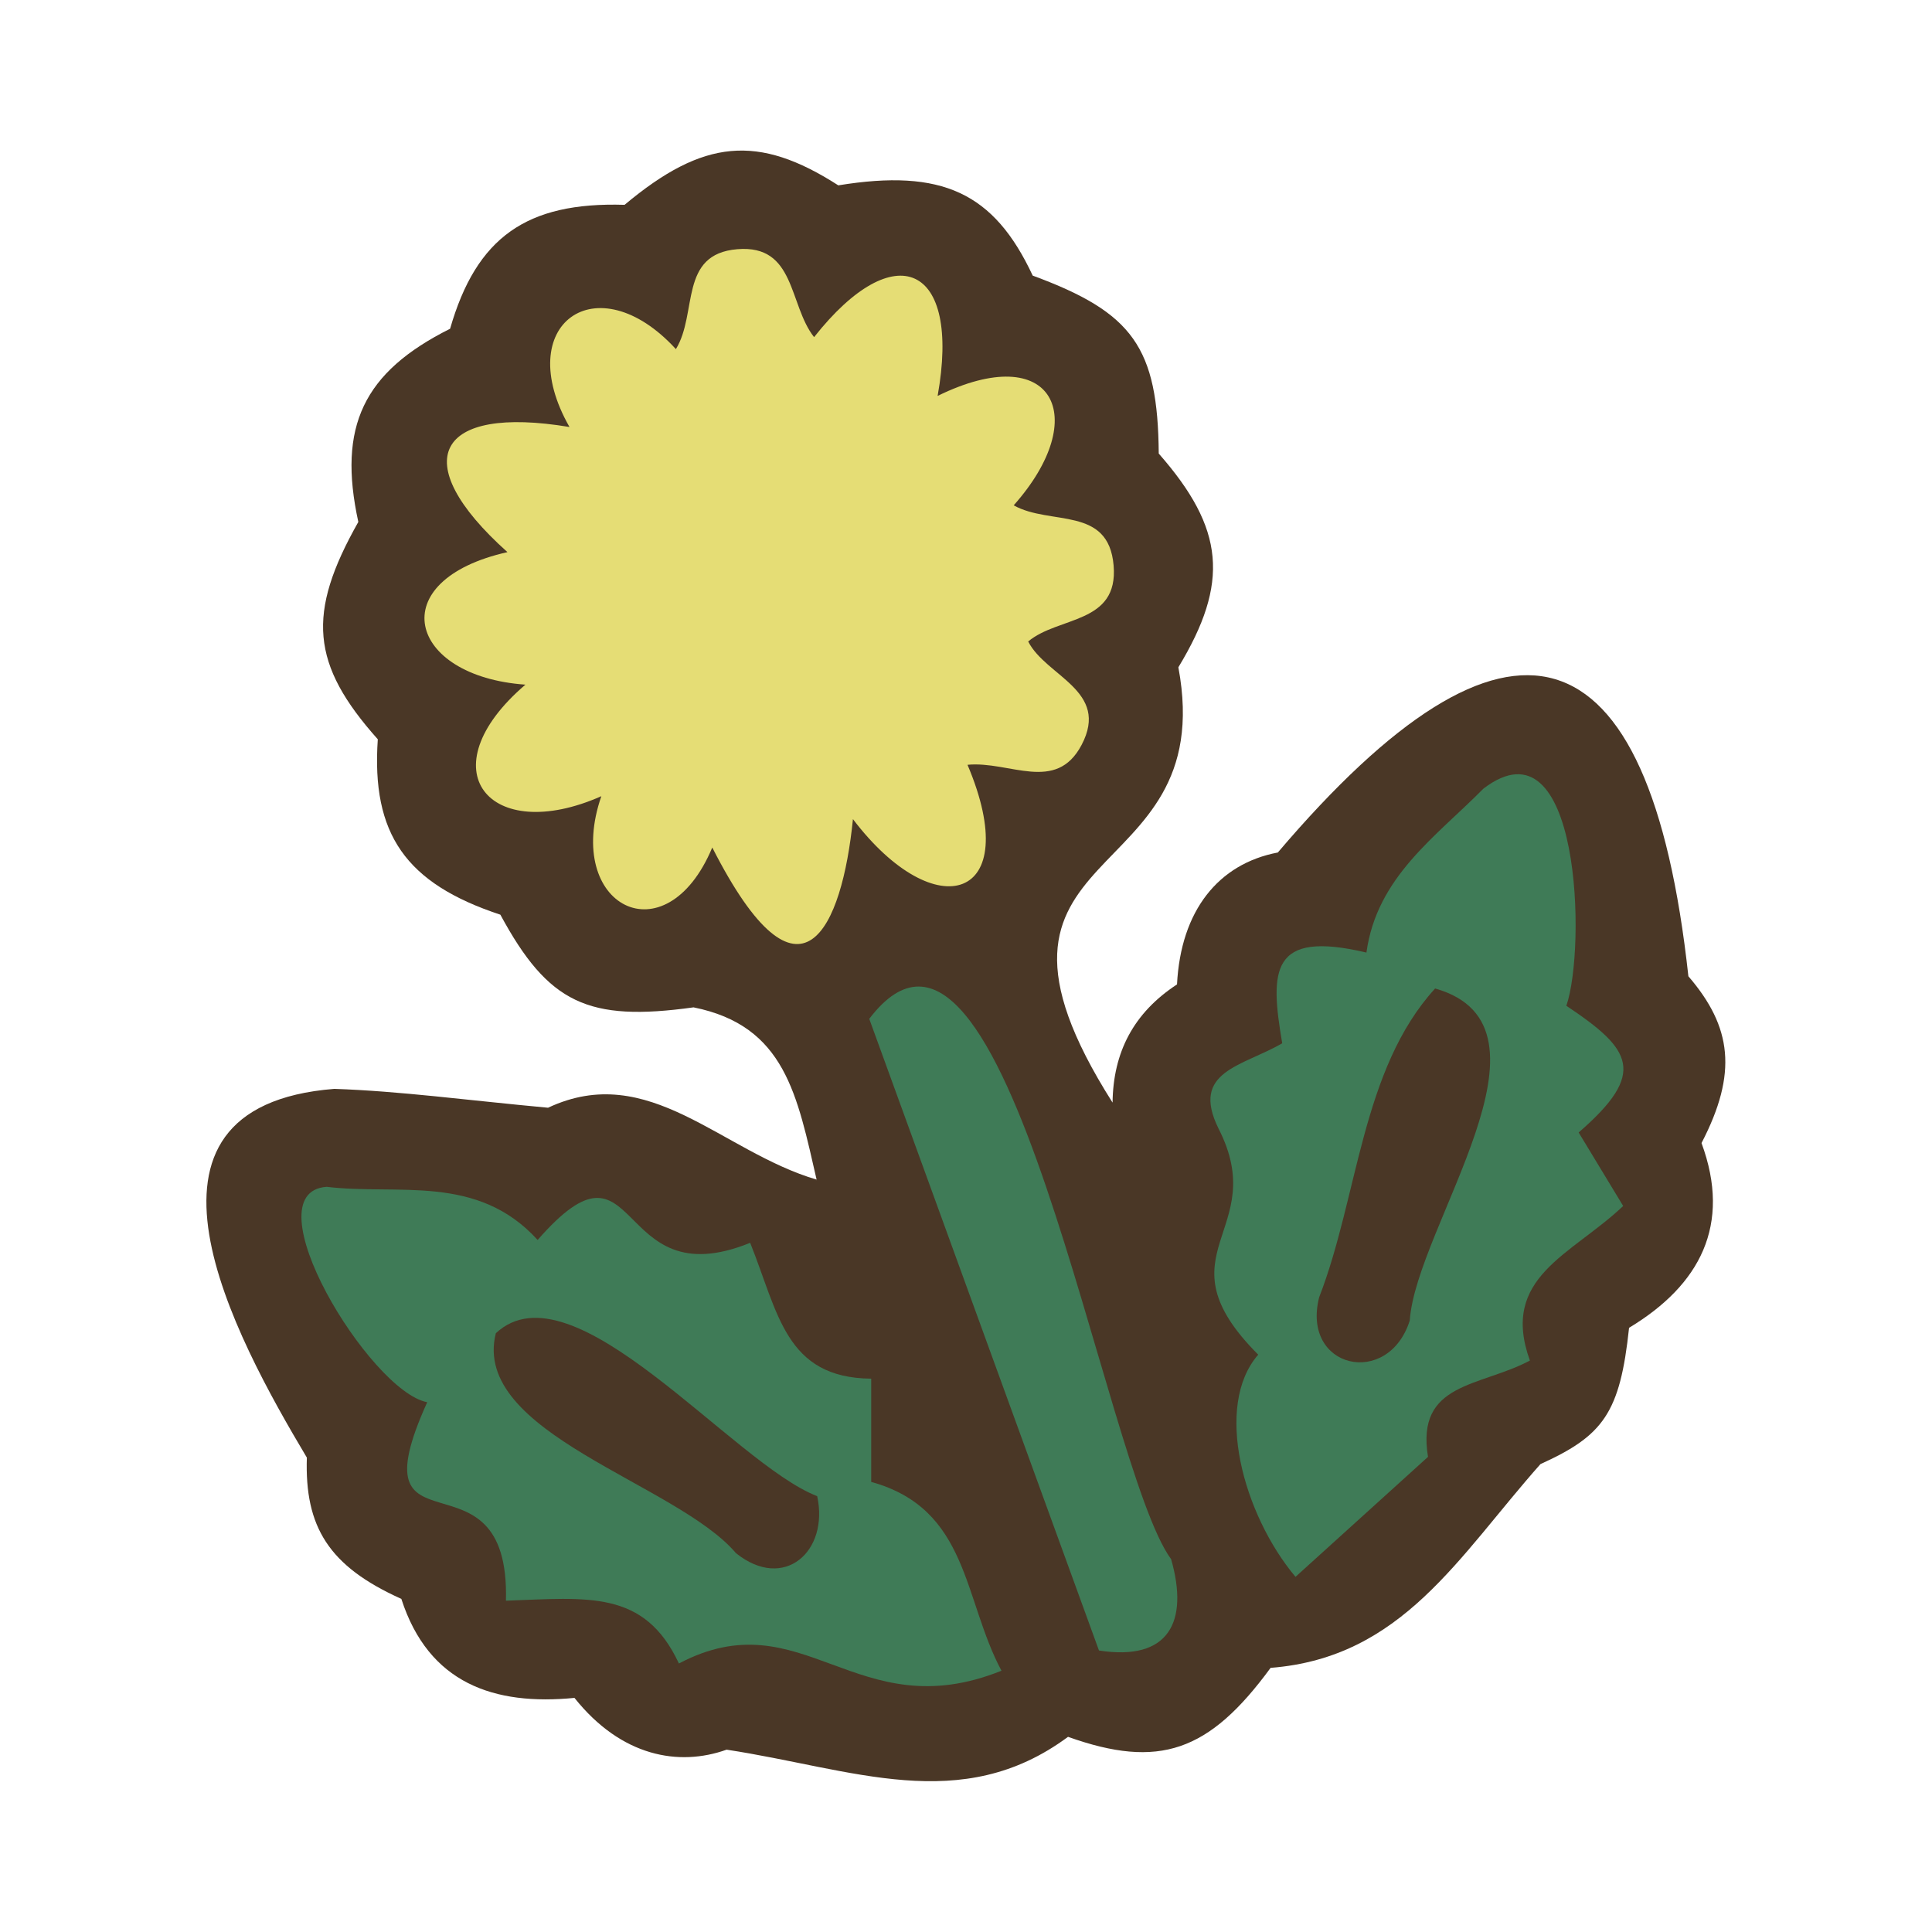
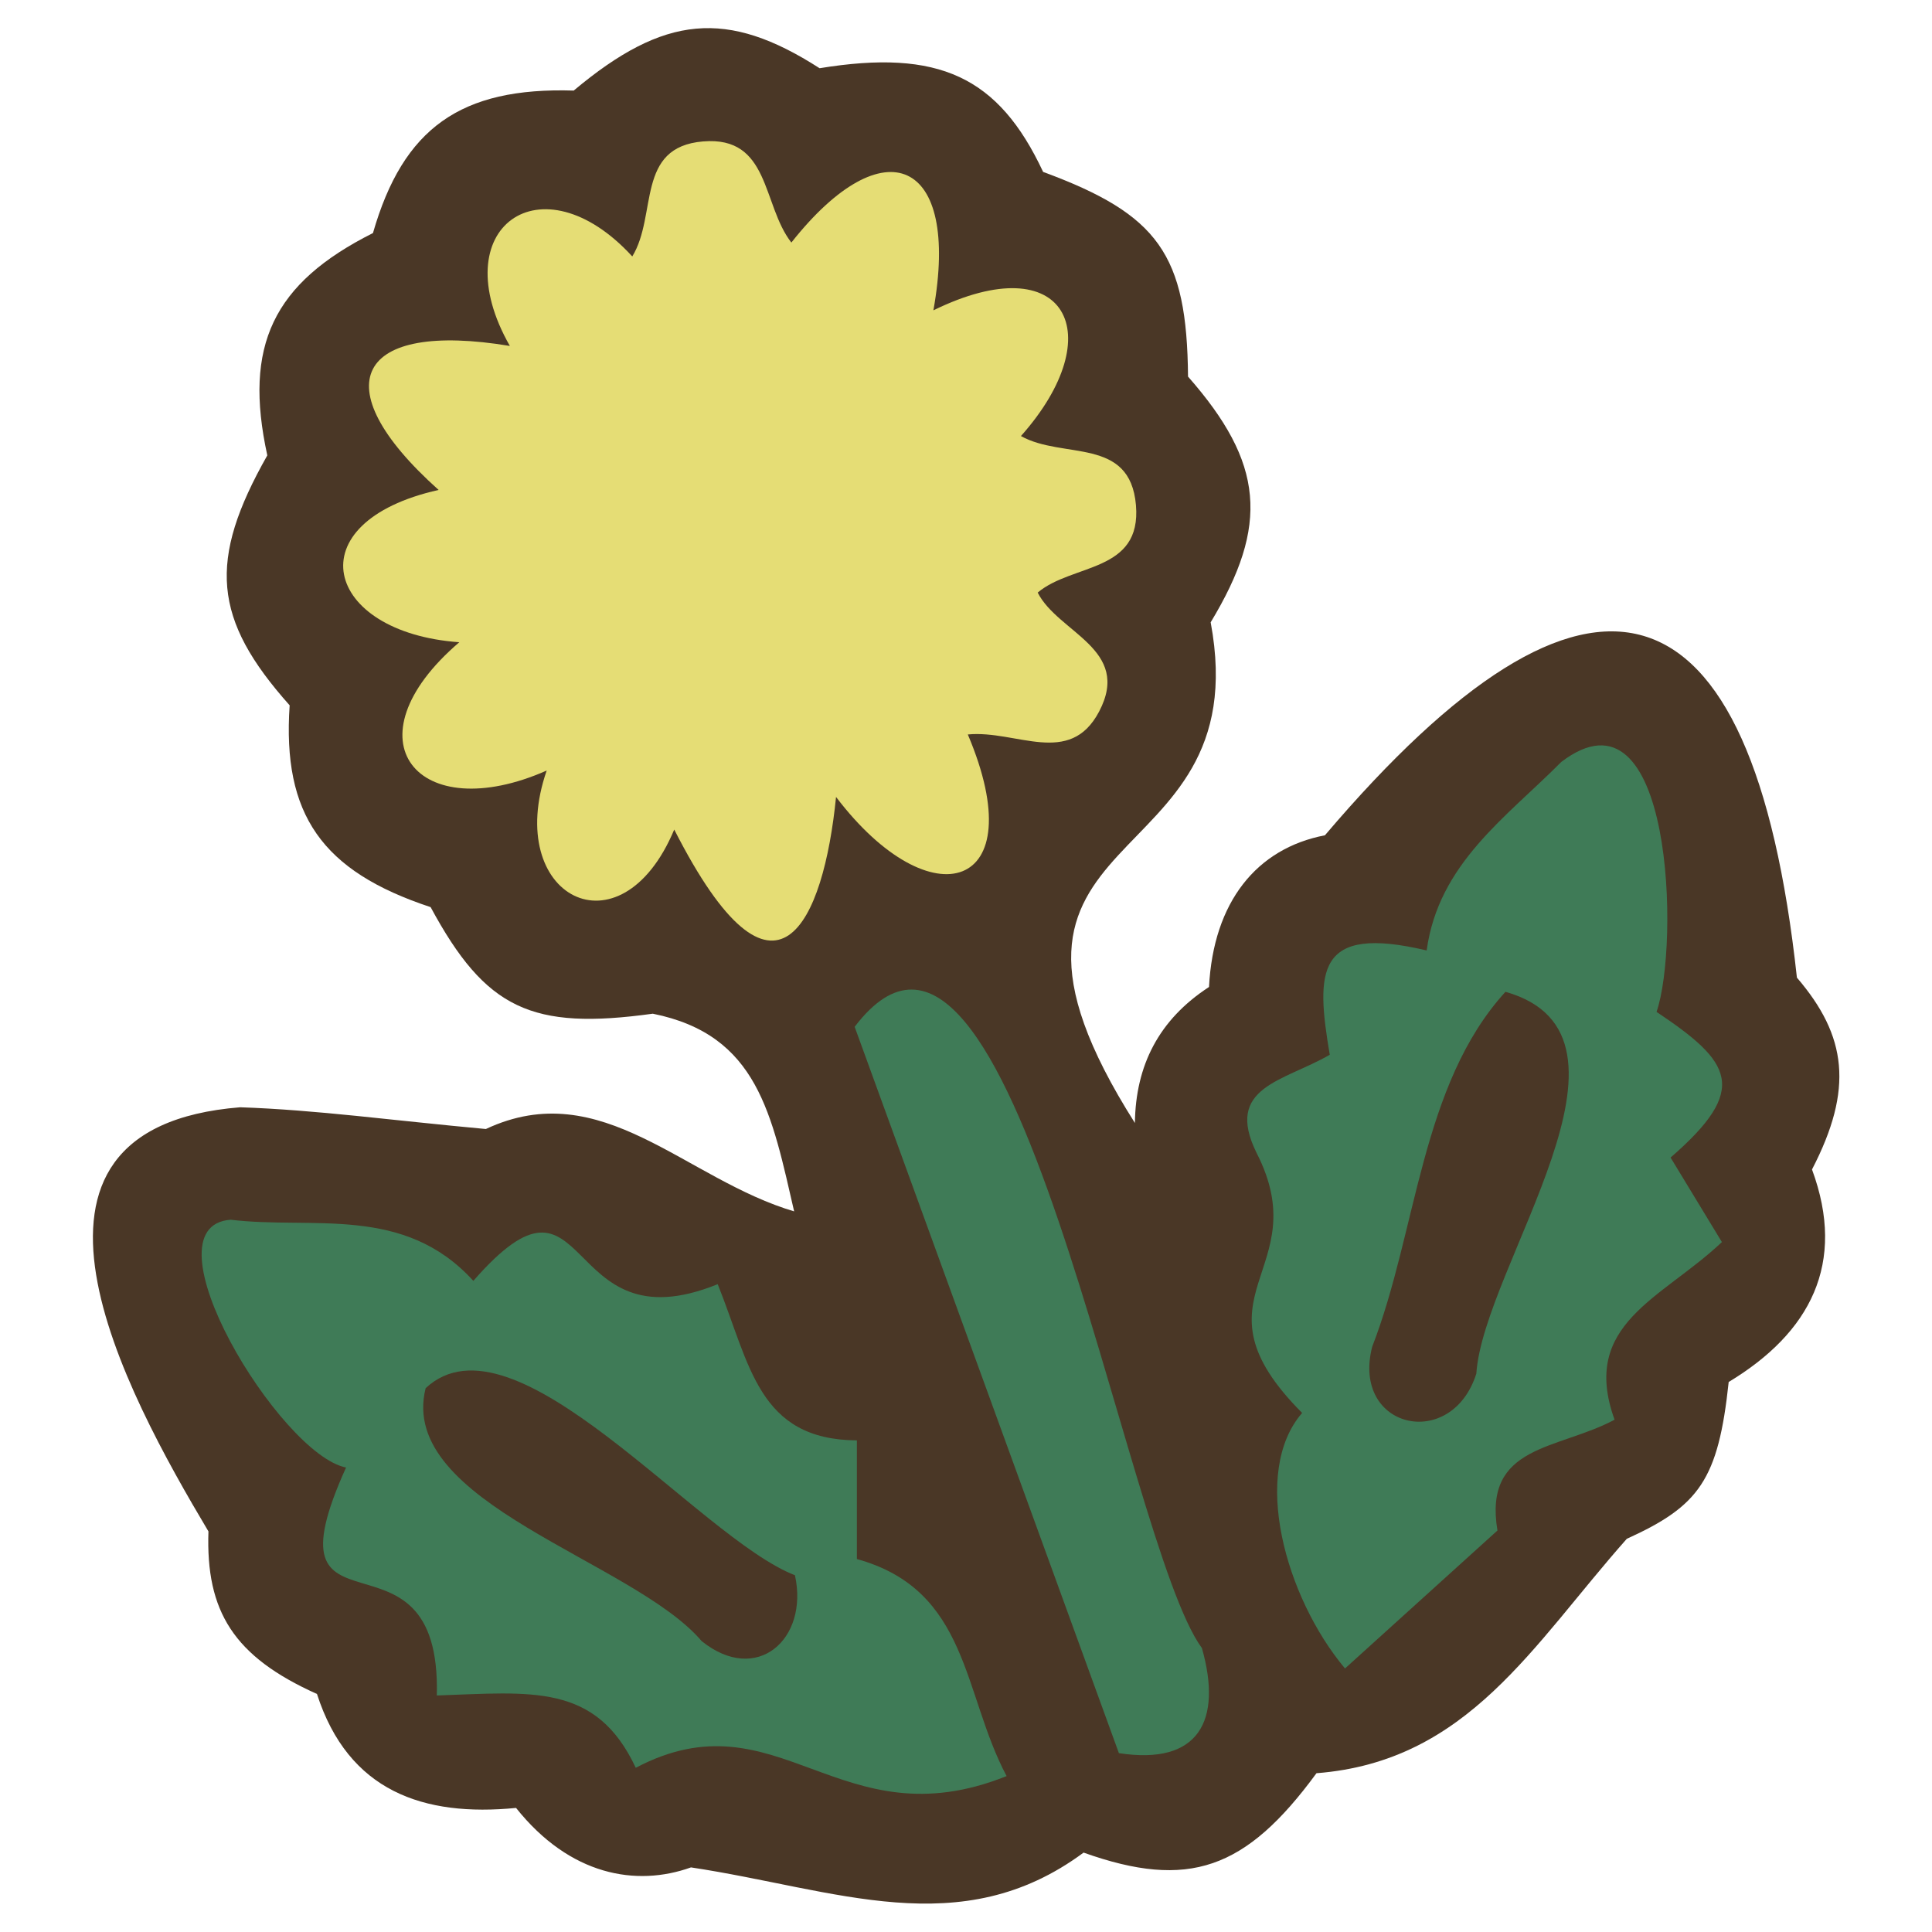
<svg xmlns="http://www.w3.org/2000/svg" id="fill_weed" viewBox="0 0 128 128">
-   <path d="M54.12,78.23c-1.31-5.69-2.1-10.27-8.17-11.49-6.99.97-9.62-.26-12.8-6.14-6.27-2.07-8.55-5.34-8.12-11.62-4.43-4.97-4.73-8.32-1.29-14.4-1.38-6.32.33-9.92,6.08-12.8,1.74-6.05,5.06-8.41,11.56-8.21,5.22-4.37,8.85-4.7,14.16-1.29,6.87-1.12,10.31.48,12.88,5.98,6.65,2.45,8.29,4.76,8.35,11.79,4.37,4.98,4.7,8.54,1.3,14.16,2.82,15.1-15.61,11.11-4.36,28.84.04-3.32,1.38-5.94,4.27-7.83.25-4.89,2.74-7.99,6.68-8.74,15.25-17.93,24.62-15.44,27.2,8.2,2.88,3.35,3.28,6.41.87,11.05,2,5.42-.1,9.41-4.8,12.24-.6,5.64-1.7,7.14-5.87,9.03-5.44,6.13-9.15,12.82-17.88,13.5-4.08,5.57-7.39,6.72-13.42,4.57-7.09,5.25-14.26,2.12-22.62.85-3.16,1.13-6.97.47-10.08-3.43-5.32.52-9.66-.95-11.47-6.56-4.81-2.16-6.41-4.77-6.26-9.36-4.79-8.03-13.07-23.25,1.82-24.43,4.38.15,8.75.75,14.16,1.25,6.69-3.14,11.47,2.91,17.82,4.77l-.02.07Z" style="fill: #4a3726; stroke-width: 0px;" />
-   <path d="M53.94,22.33c5.33-6.75,9.75-4.85,8.18,3.9,7.65-3.75,10.25,1.39,5.04,7.25,2.43,1.36,6.29.02,6.62,3.99.33,3.89-3.66,3.35-5.66,5.03,1.18,2.32,5.43,3.25,3.54,6.85-1.7,3.23-4.77,1.05-7.56,1.32,3.82,9.02-2.12,10.8-7.59,3.6-.72,7.15-3.43,13.45-9.32,1.88-3.1,7.4-9.86,3.86-7.35-3.4-7.43,3.29-11.61-1.76-5.03-7.39-7.8-.55-9.51-6.91-1.19-8.78-6.78-6.07-4.67-9.76,4.11-8.29-3.88-6.81,1.81-10.88,7.05-5.16,1.46-2.38.18-6.3,4.07-6.62,3.87-.32,3.39,3.66,5.08,5.82Z" style="fill: #e5dd75; stroke-width: 0px;" />
-   <path d="M103.78,66.64c4.33,2.89,5.37,4.44.81,8.39.95,1.56,1.79,2.96,2.95,4.87-3.45,3.27-8.18,4.71-6.18,10.24-3.3,1.76-7.57,1.42-6.75,6.38-2.64,2.39-5.56,5.04-8.78,7.95-3.46-4.12-5.43-11.32-2.47-14.72-6.76-6.77.87-8.14-2.63-14.98-1.88-3.81,1.57-4.11,4.22-5.65-.82-4.83-.8-7.52,5.58-6.01.69-5.02,4.6-7.67,7.75-10.86,6.44-4.92,6.82,10.58,5.49,14.4Z" style="fill: #3f7b57; stroke-width: 0px;" />
-   <path d="M28.3,92.9c-3.81-.73-11.79-13.9-6.66-14.27,4.72.57,9.97-.89,13.98,3.52,6.9-7.9,4.91,3.91,14.08.19,1.87,4.65,2.33,8.95,8.02,9v6.84c6.47,1.79,6.08,7.73,8.63,12.51-9.64,3.87-13.14-4.81-21.37-.48-2.29-4.9-6.03-4.35-11.46-4.16.28-10.68-10.15-2.24-5.22-13.14Z" style="fill: #3f7b57; stroke-width: 0px;" />
-   <path d="M57.59,67.5c9.09-11.93,15.49,29.68,20,35.8,1.19,4.17-.16,6.77-4.78,6.05-5.23-14.39-10.22-28.08-15.22-41.85Z" style="fill: #3f7b57; stroke-width: 0px;" />
-   <path d="M95.08,65.49c8.91,2.52-1.27,15.79-1.68,22-1.43,4.49-7.21,3.19-6-1.55,2.59-6.67,2.79-15.09,7.68-20.45Z" style="fill: #4a3726; stroke-width: 0px;" />
-   <path d="M54.14,99.12c.8,3.66-2.19,6.34-5.38,3.78-3.95-4.65-17.58-7.94-15.91-14.57,5.11-4.77,15.7,8.63,21.28,10.79Z" style="fill: #4a3726; stroke-width: 0px;" />
+   <path d="M52.64,80.37c-1.51-6.54-2.42-11.81-9.39-13.21-8.03,1.11-11.07-.3-14.72-7.06-7.21-2.38-9.83-6.14-9.34-13.37-5.09-5.71-5.44-9.57-1.48-16.56-1.59-7.27.38-11.4,7-14.73,2-6.96,5.82-9.67,13.3-9.44,6-5.03,10.17-5.41,16.29-1.48,7.9-1.29,11.85.55,14.81,6.87,7.65,2.82,9.53,5.47,9.6,13.56,5.03,5.72,5.4,9.82,1.5,16.28,3.24,17.37-17.95,12.78-5.02,33.17.05-3.81,1.58-6.84,4.91-9.01.29-5.63,3.15-9.18,7.68-10.05,17.53-20.62,28.31-17.76,31.27,9.43,3.31,3.86,3.77,7.37,1,12.71,2.3,6.23-.12,10.82-5.52,14.08-.69,6.48-1.95,8.21-6.75,10.39-6.25,7.05-10.52,14.75-20.56,15.53-4.69,6.4-8.49,7.73-15.43,5.26-8.16,6.04-16.4,2.43-26.01.98-3.63,1.3-8.02.54-11.59-3.94-6.12.6-11.11-1.09-13.19-7.55-5.53-2.48-7.37-5.48-7.19-10.77-5.5-9.23-15.04-26.73,2.1-28.1,5.04.17,10.06.87,16.28,1.44,7.7-3.61,13.19,3.35,20.5,5.48l-.03.08Z" style="fill: #4a3726; stroke-width: 0px;" />
+   <path d="M52.43,16.07c6.13-7.76,11.22-5.58,9.41,4.49,8.8-4.31,11.79,1.6,5.8,8.33,2.79,1.56,7.23.02,7.62,4.58.38,4.48-4.21,3.85-6.51,5.79,1.35,2.67,6.25,3.73,4.07,7.88-1.95,3.71-5.48,1.21-8.7,1.52,4.4,10.37-2.44,12.42-8.73,4.14-.82,8.22-3.95,15.47-10.72,2.16-3.57,8.52-11.34,4.43-8.45-3.91-8.55,3.78-13.36-2.02-5.79-8.5-8.97-.64-10.94-7.95-1.37-10.09-7.8-6.98-5.37-11.22,4.72-9.54-4.47-7.83,2.08-12.51,8.11-5.93,1.68-2.74.21-7.25,4.69-7.62,4.45-.37,3.9,4.2,5.85,6.7Z" style="fill: #e5dd75; stroke-width: 0px;" />
+   <path d="M109.75,67.04c4.98,3.33,6.18,5.1.93,9.65,1.09,1.79,2.06,3.4,3.4,5.6-3.97,3.76-9.41,5.41-7.11,11.77-3.79,2.02-8.71,1.64-7.76,7.34-3.04,2.75-6.4,5.79-10.1,9.14-3.97-4.74-6.24-13.01-2.84-16.93-7.77-7.79,1.01-9.36-3.02-17.23-2.16-4.38,1.8-4.73,4.85-6.5-.94-5.56-.92-8.65,6.42-6.91.79-5.77,5.28-8.82,8.92-12.49,7.41-5.65,7.84,12.16,6.31,16.56Z" style="fill: #3f7b57; stroke-width: 0px;" />
+   <path d="M22.94,97.23c-4.39-.84-13.56-15.98-7.66-16.42,5.43.66,11.47-1.02,16.08,4.05,7.93-9.08,5.65,4.5,16.19.22,2.15,5.35,2.68,10.3,9.22,10.35v7.86c7.44,2.06,7,8.89,9.92,14.38-11.09,4.45-15.11-5.53-24.57-.55-2.64-5.64-6.94-5-13.18-4.79.32-12.28-11.68-2.58-6.01-15.11Z" style="fill: #3f7b57; stroke-width: 0px;" />
+   <path d="M56.63,68.02c10.45-13.72,17.82,34.14,23,41.17,1.36,4.8-.19,7.78-5.5,6.96-6.02-16.55-11.75-32.3-17.51-48.13Z" style="fill: #3f7b57; stroke-width: 0px;" />
+   <path d="M99.74,65.71c10.25,2.9-1.46,18.15-1.93,25.3-1.64,5.16-8.29,3.67-6.9-1.78,2.98-7.68,3.21-17.35,8.83-23.52Z" style="fill: #4a3726; stroke-width: 0px;" />
+   <path d="M52.67,104.38c.92,4.21-2.52,7.29-6.18,4.35-4.54-5.34-20.21-9.14-18.29-16.76,5.88-5.48,18.06,9.92,24.48,12.4Z" style="fill: #4a3726; stroke-width: 0px;" />
</svg>
